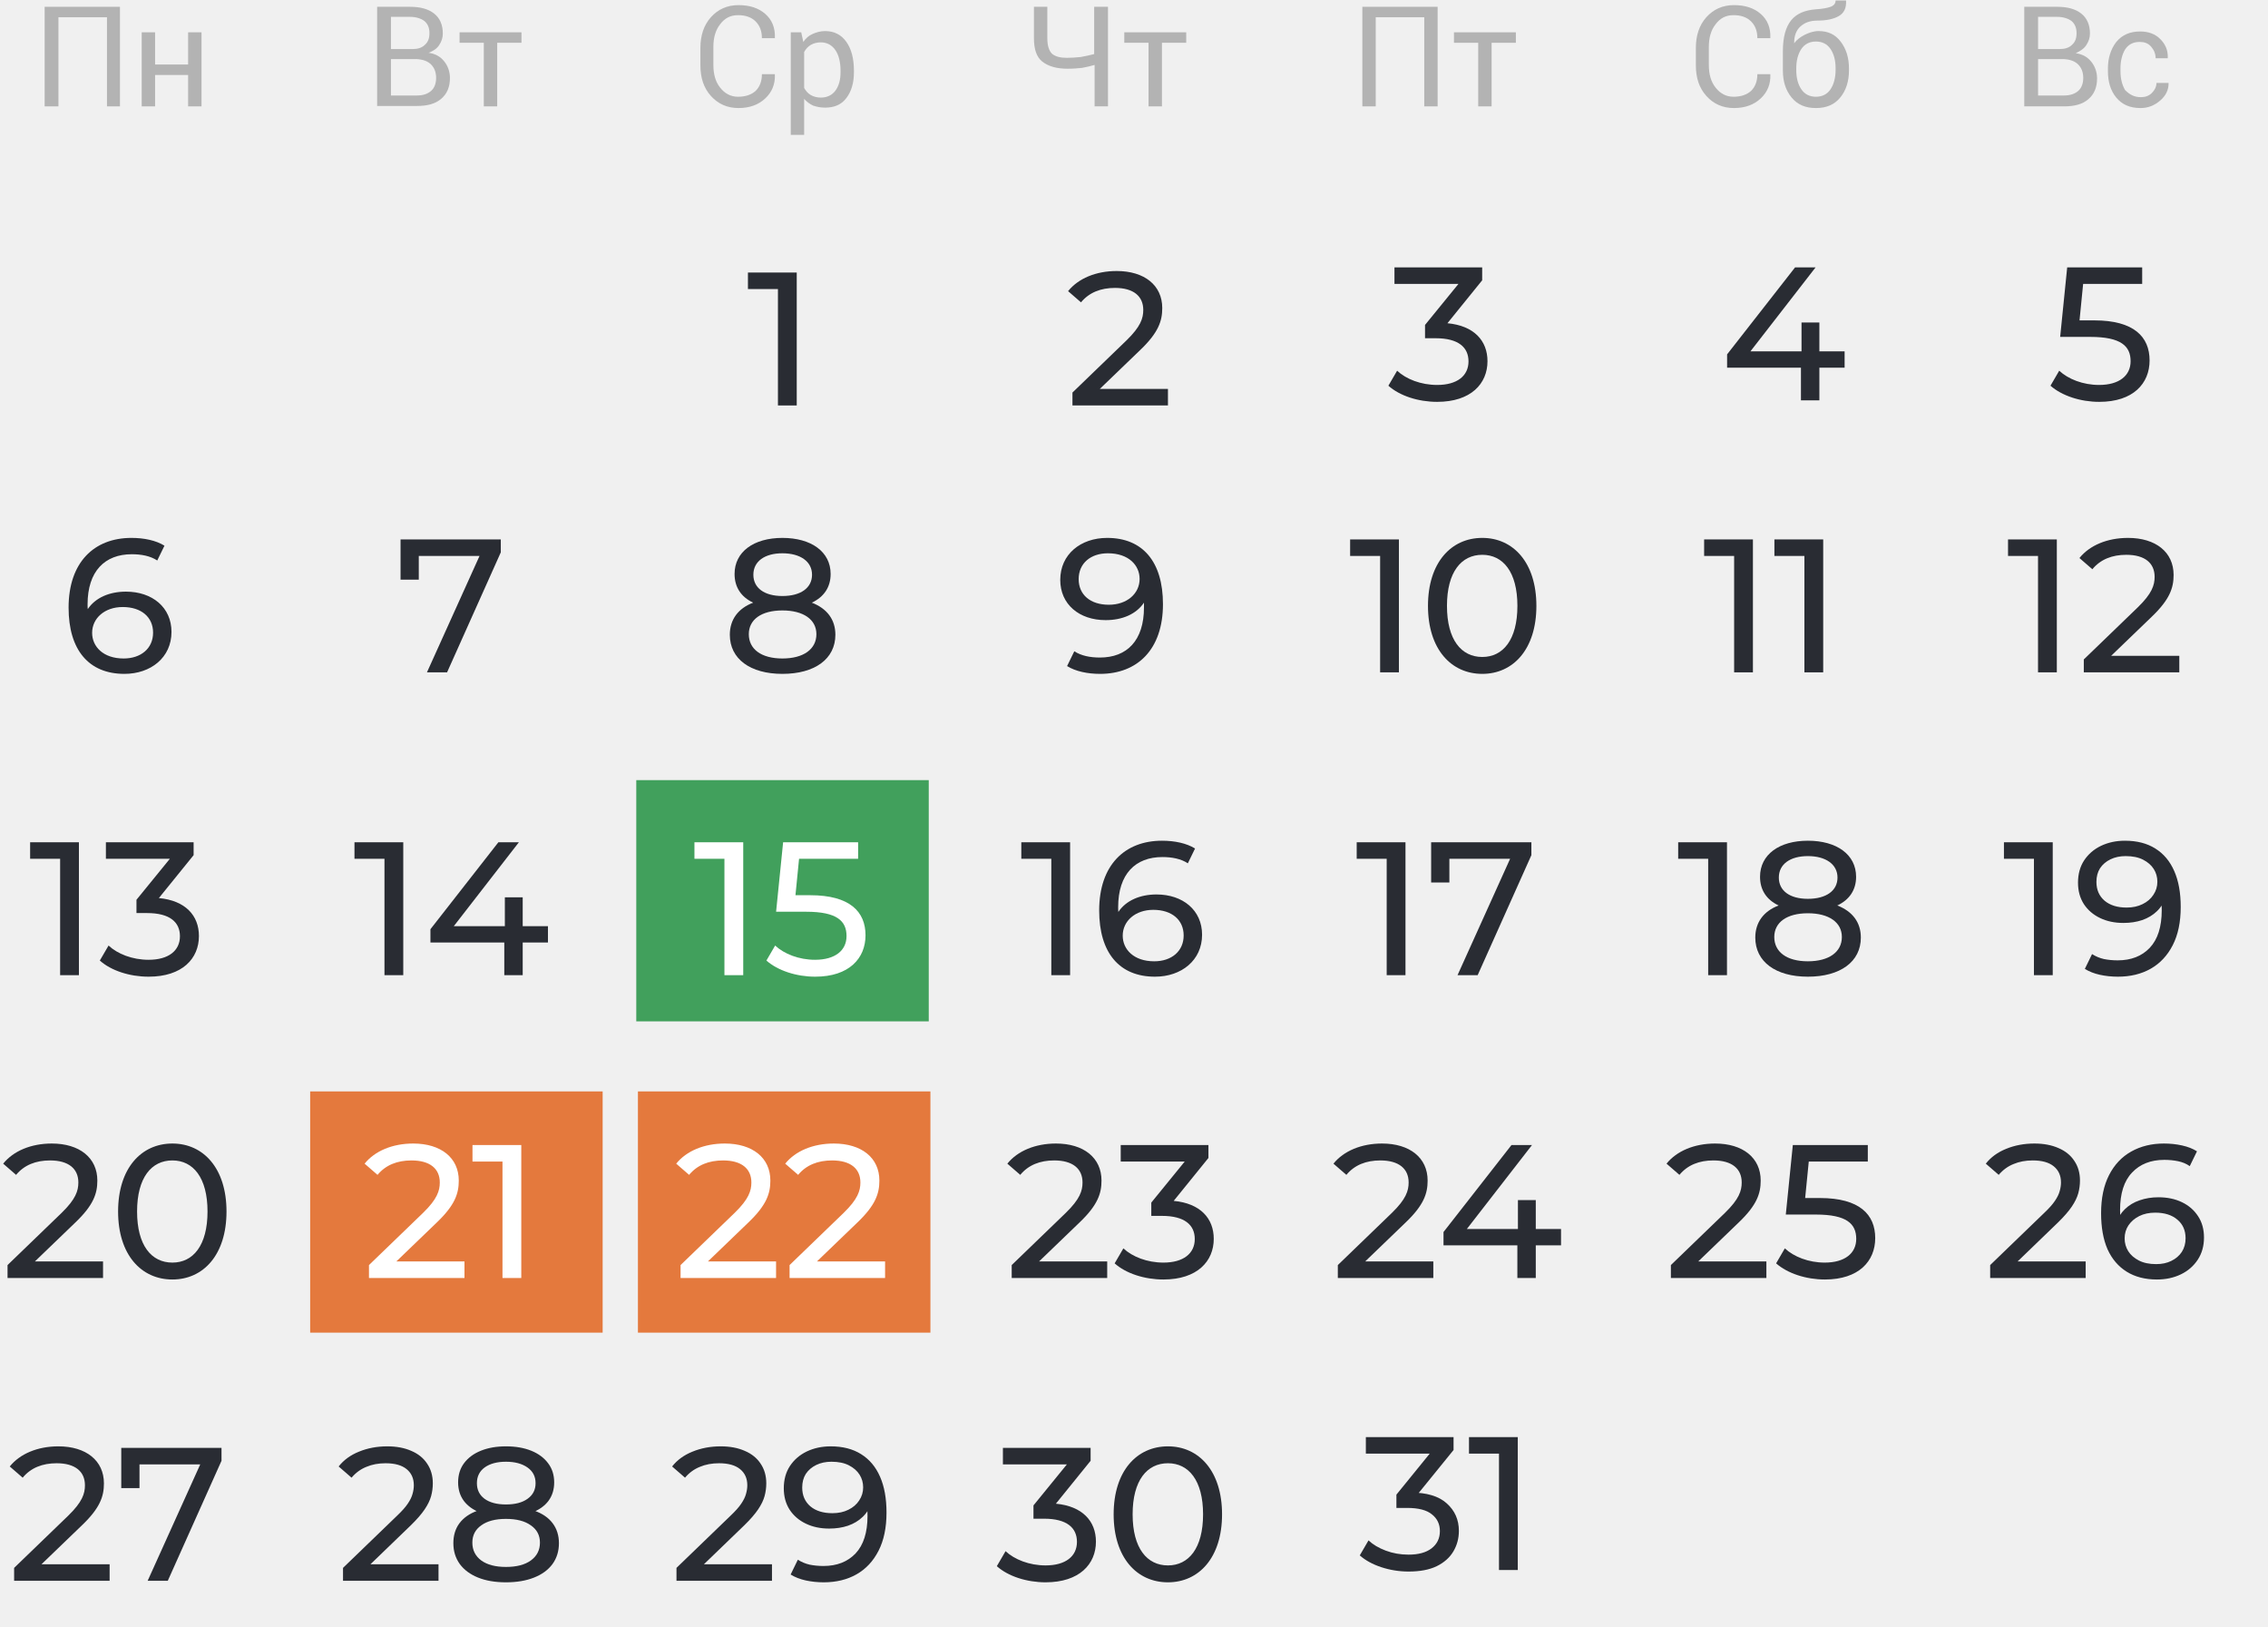
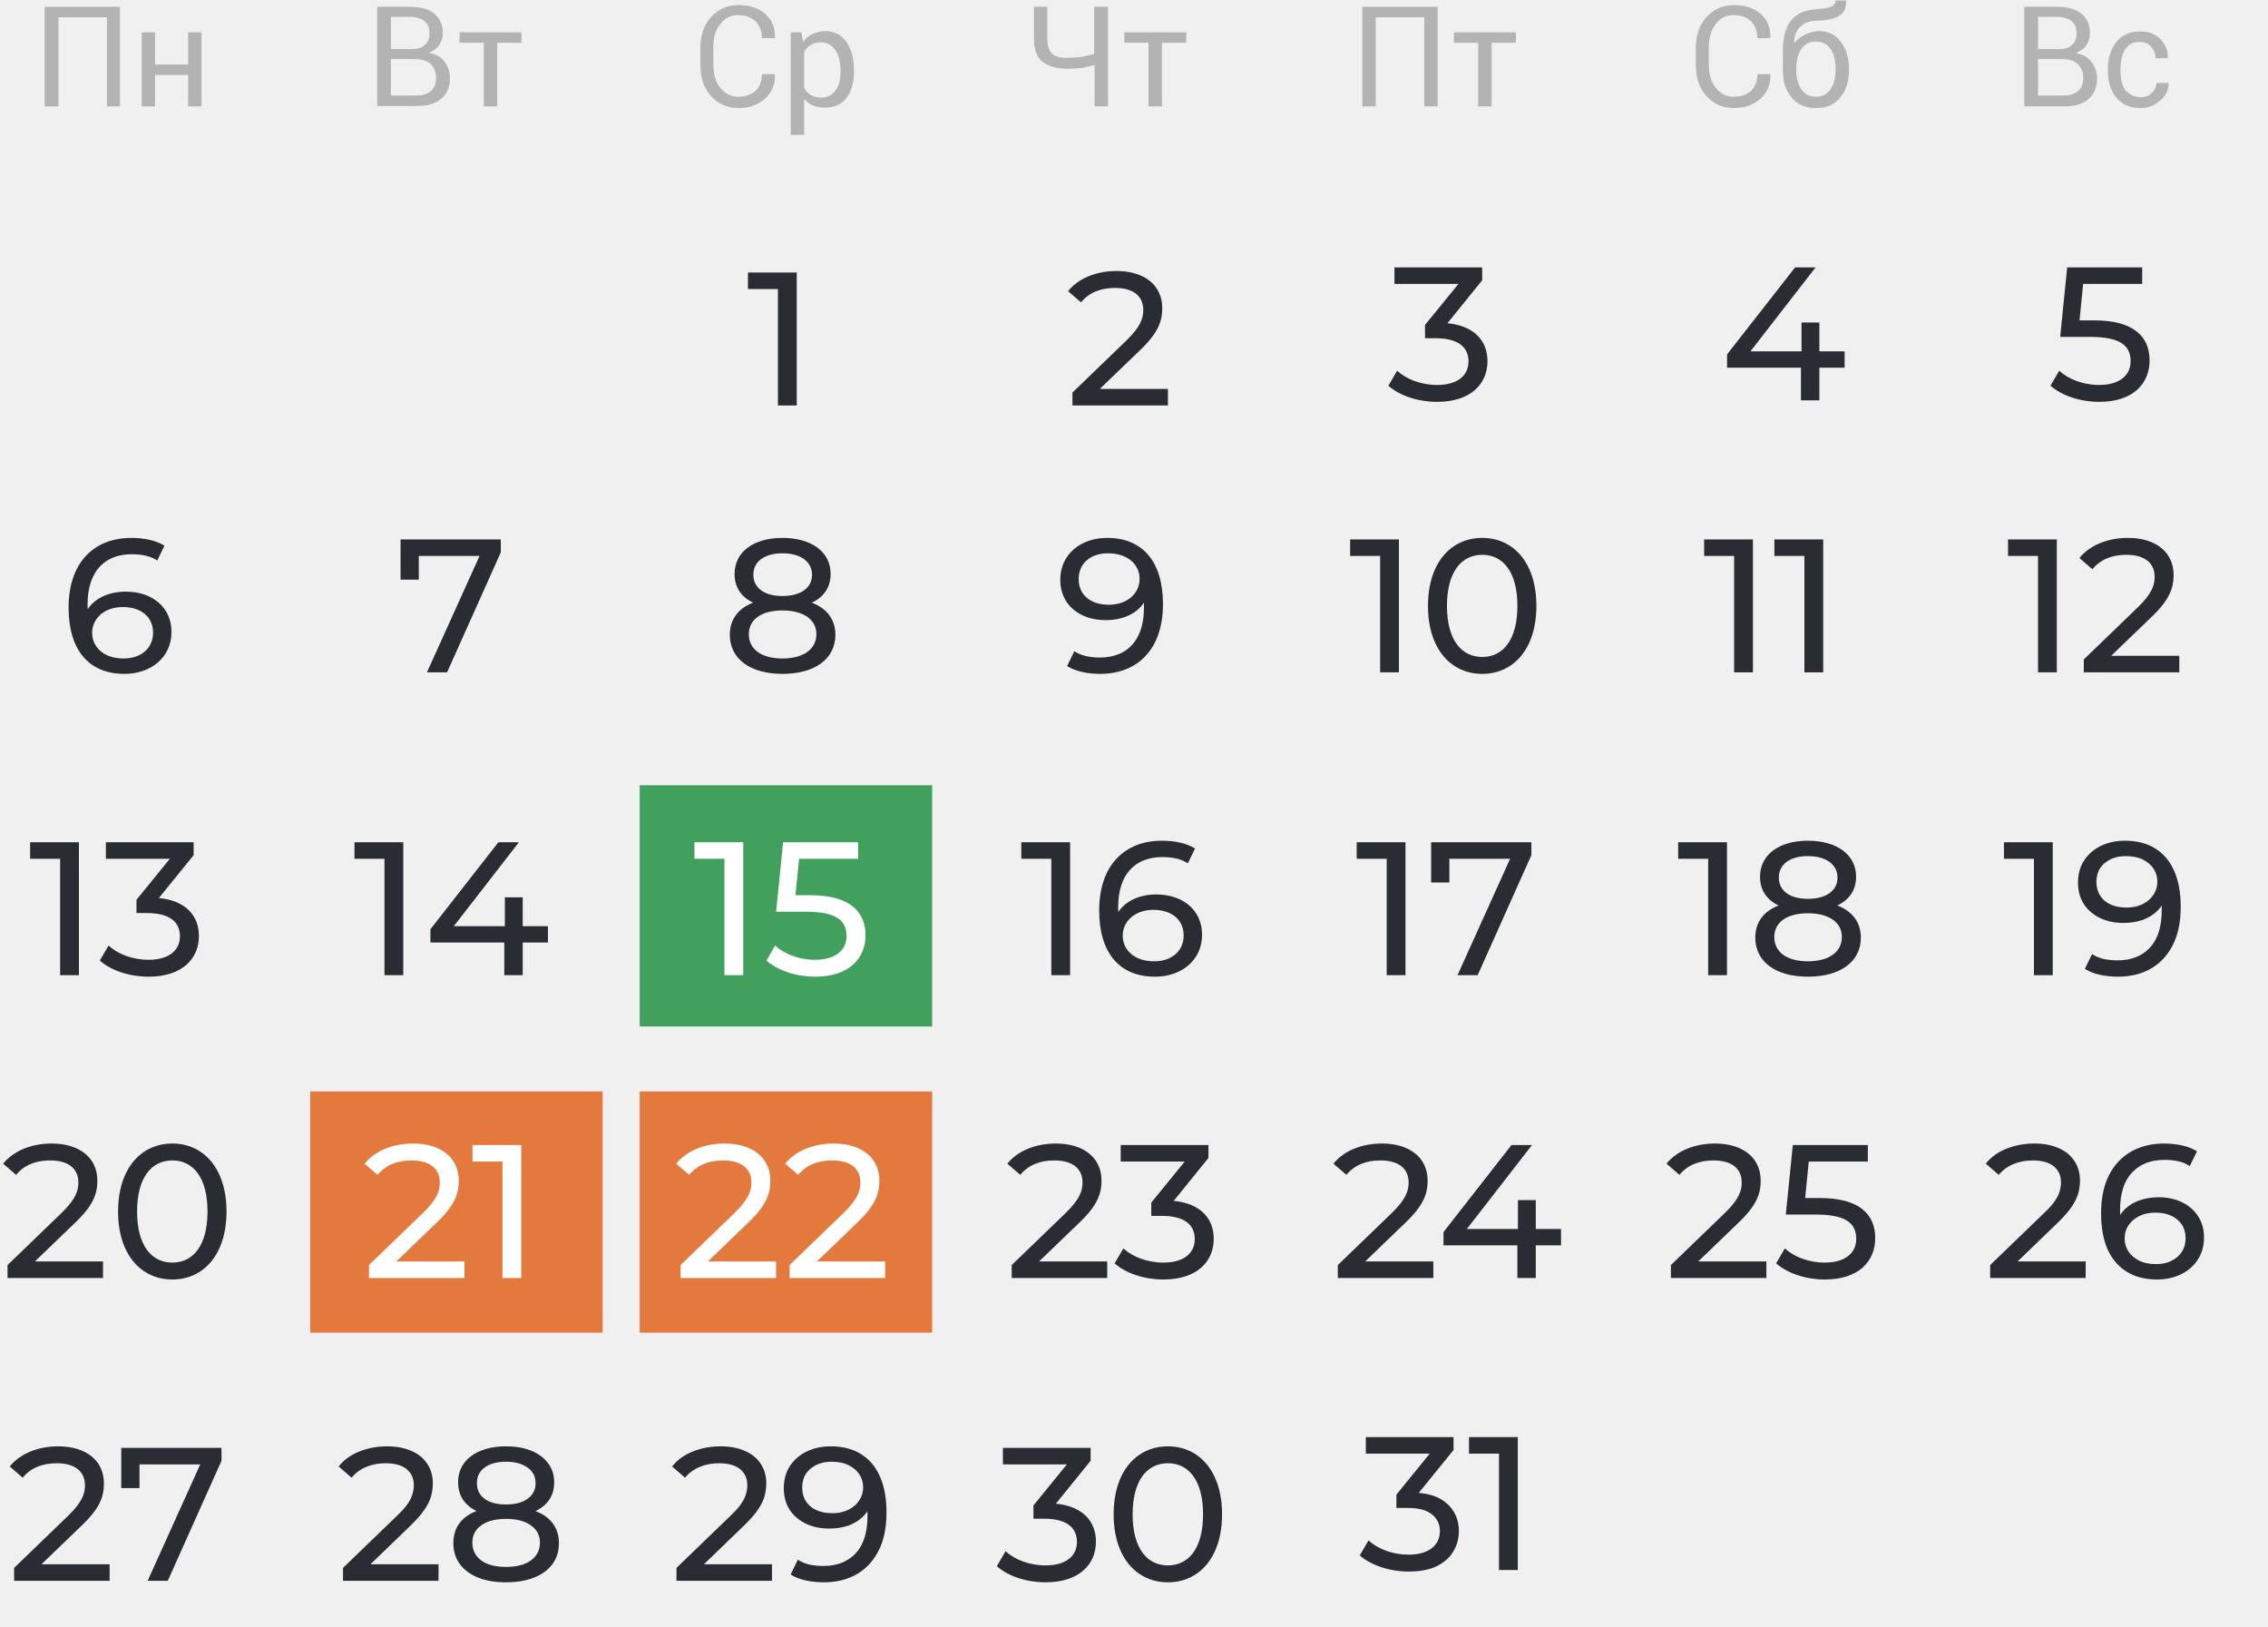
<svg xmlns="http://www.w3.org/2000/svg" width="442" height="317" viewBox="0 0 442 317" fill="none">
-   <path d="M181 152H124V199H181V152Z" fill="#41A05C" />
+   <path d="M181.662 153H124.662V200H181.662V153Z" fill="#41A05C" />
  <path d="M117.447 212.651H60.447V259.651H117.447V212.651Z" fill="#E4793D" />
-   <path d="M181.324 212.651H124.324V259.651H181.324V212.651Z" fill="#E4793D" />
+   <path d="M181.662 212.651H124.662V259.651H181.662V212.651Z" fill="#E4793D" />
  <mask id="mask0_3949_8071" style="mask-type:luminance" maskUnits="userSpaceOnUse" x="0" y="0" width="442" height="317">
    <path d="M441.5 0H0.5V317H441.5V0Z" fill="white" />
  </mask>
  <g mask="url(#mask0_3949_8071)">
    <mask id="mask1_3949_8071" style="mask-type:luminance" maskUnits="userSpaceOnUse" x="0" y="0" width="432" height="317">
      <path d="M431.5 0H0.5V317H431.5V0Z" fill="white" />
    </mask>
    <g mask="url(#mask1_3949_8071)">
      <path d="M23.457 20.726H20.849V3.361H11.392V20.726H8.701V1.323H23.376V20.726H23.457Z" fill="#B3B3B3" />
      <path d="M39.273 20.726H36.664V14.612H30.224V20.726H27.615V6.296H30.224V12.573H36.664V6.296H39.273V20.726Z" fill="#B3B3B3" />
      <path d="M73.5 20.726V1.323H79.859C81.897 1.323 83.446 1.731 84.588 2.628C85.729 3.524 86.3 4.829 86.3 6.541C86.3 7.356 86.055 8.09 85.566 8.824C85.077 9.557 84.343 9.965 83.528 10.291C84.832 10.454 85.81 11.025 86.544 11.922C87.278 12.818 87.686 13.96 87.686 15.183C87.686 16.976 87.115 18.281 85.974 19.259C84.832 20.237 83.283 20.645 81.245 20.645H73.5V20.726ZM76.19 9.557H80.43C81.408 9.557 82.223 9.313 82.794 8.742C83.446 8.171 83.691 7.438 83.691 6.459C83.691 5.4 83.365 4.666 82.712 4.095C82.06 3.606 81.082 3.28 79.859 3.28H76.19V9.557ZM76.19 11.595V18.607H81.245C82.468 18.607 83.365 18.281 84.017 17.71C84.669 17.139 84.995 16.242 84.995 15.183C84.995 14.123 84.669 13.226 84.017 12.574C83.365 11.922 82.468 11.595 81.245 11.514H81.082H76.19V11.595Z" fill="#B3B3B3" />
      <path d="M101.626 8.334H96.898V20.726H94.289V8.334H89.561V6.296H101.626V8.334Z" fill="#B3B3B3" />
      <path d="M151.012 14.53C151.093 16.405 150.441 17.954 149.137 19.177C147.832 20.4 146.12 21.052 143.919 21.052C141.718 21.052 139.924 20.237 138.538 18.688C137.152 17.139 136.5 15.183 136.5 12.737V9.313C136.5 6.948 137.152 4.91 138.538 3.361C139.924 1.812 141.718 0.997 143.919 0.997C146.12 0.997 147.832 1.568 149.137 2.709C150.441 3.85 151.093 5.399 151.012 7.356V7.438H148.484C148.484 6.052 148.077 4.992 147.261 4.177C146.446 3.361 145.305 2.954 143.837 2.954C142.37 2.954 141.229 3.524 140.332 4.747C139.435 5.889 139.027 7.356 139.027 9.15V12.655C139.027 14.449 139.435 15.916 140.332 17.058C141.229 18.199 142.37 18.851 143.837 18.851C145.305 18.851 146.446 18.444 147.261 17.71C148.077 16.895 148.484 15.835 148.484 14.449H151.012V14.53Z" fill="#B3B3B3" />
      <path d="M166.419 14.041C166.419 16.161 165.93 17.791 164.952 19.096C163.973 20.4 162.587 20.971 160.794 20.971C159.897 20.971 159.163 20.808 158.429 20.563C157.777 20.237 157.207 19.83 156.717 19.259V26.27H154.109V6.296H156.147L156.554 8.171C157.044 7.438 157.614 6.949 158.348 6.622C159.082 6.296 159.897 6.052 160.794 6.052C162.587 6.052 163.973 6.785 164.952 8.171C165.93 9.557 166.419 11.432 166.419 13.797V14.041ZM163.81 13.797C163.81 12.166 163.484 10.78 162.832 9.802C162.18 8.824 161.201 8.253 159.978 8.253C159.245 8.253 158.593 8.416 158.022 8.742C157.451 9.068 157.044 9.557 156.717 10.128V17.139C157.044 17.71 157.451 18.199 158.022 18.525C158.593 18.851 159.245 19.014 159.978 19.014C161.201 19.014 162.18 18.525 162.832 17.628C163.484 16.732 163.81 15.509 163.81 14.123V13.797Z" fill="#B3B3B3" />
      <path d="M215.93 1.323V20.726H213.321V12.655C212.506 12.9 211.691 13.063 210.875 13.226C210.06 13.308 209.163 13.389 208.022 13.389C205.902 13.389 204.272 12.9 203.131 12.003C201.989 11.106 201.5 9.557 201.5 7.438V1.323H204.109V7.438C204.109 8.905 204.435 9.883 205.006 10.454C205.658 11.025 206.636 11.269 207.941 11.269C208.837 11.269 209.734 11.188 210.631 11.106C211.446 10.943 212.343 10.78 213.24 10.536V1.323H215.93Z" fill="#B3B3B3" />
      <path d="M231.174 8.334H226.446V20.726H223.837V8.334H219.109V6.296H231.174V8.334Z" fill="#B3B3B3" />
      <path d="M280.175 20.726H277.566V3.361H268.109V20.726H265.5V1.323H280.175V20.726Z" fill="#B3B3B3" />
      <path d="M295.42 8.335H290.691V20.727H288.083V8.335H283.354V6.296H295.42V8.335Z" fill="#B3B3B3" />
      <path d="M345.012 14.53C345.093 16.405 344.441 17.954 343.137 19.177C341.832 20.4 340.12 21.052 337.919 21.052C335.718 21.052 333.924 20.237 332.538 18.688C331.152 17.139 330.5 15.182 330.5 12.736V9.312C330.5 6.948 331.152 4.91 332.538 3.361C333.924 1.812 335.718 0.997 337.919 0.997C340.12 0.997 341.832 1.567 343.137 2.709C344.441 3.85 345.093 5.399 345.012 7.356V7.437H342.484C342.484 6.051 342.077 4.991 341.261 4.176C340.446 3.361 339.305 2.953 337.837 2.953C336.37 2.953 335.229 3.524 334.332 4.747C333.435 5.888 333.027 7.356 333.027 9.149V12.655C333.027 14.448 333.435 15.916 334.332 17.057C335.229 18.199 336.37 18.851 337.837 18.851C339.305 18.851 340.446 18.443 341.261 17.709C342.077 16.894 342.484 15.834 342.484 14.448H345.012V14.53Z" fill="#B3B3B3" />
      <path d="M354.387 6.051C356.262 6.051 357.648 6.704 358.708 8.09C359.768 9.476 360.338 11.188 360.338 13.389V13.715C360.338 15.835 359.768 17.628 358.626 19.014C357.485 20.4 355.936 21.052 353.898 21.052C351.86 21.052 350.311 20.4 349.169 19.014C348.028 17.628 347.457 15.916 347.457 13.715V13.389C347.457 13.307 347.457 13.226 347.457 13.226C347.457 13.144 347.457 13.144 347.457 13.063V9.965C347.457 7.193 348.028 5.236 349.088 3.932C350.148 2.627 351.778 1.975 353.898 1.812C355.121 1.731 356.099 1.568 356.751 1.323C357.403 1.078 357.73 0.671 357.73 0.1H359.768V0.182C359.849 1.568 359.36 2.546 358.382 3.117C357.403 3.687 356.017 4.013 354.142 4.013C352.756 4.013 351.697 4.421 350.881 5.155C350.066 5.888 349.658 6.948 349.658 8.334V8.416C350.148 7.764 350.881 7.193 351.697 6.785C352.512 6.378 353.49 6.051 354.387 6.051ZM353.898 8.09C352.675 8.09 351.697 8.579 351.044 9.557C350.392 10.535 350.066 11.84 350.066 13.307V13.633C350.066 15.182 350.392 16.405 351.044 17.384C351.697 18.362 352.675 18.851 353.898 18.851C355.121 18.851 356.099 18.362 356.751 17.384C357.403 16.405 357.73 15.101 357.73 13.633V13.307C357.73 11.758 357.403 10.535 356.751 9.557C356.099 8.579 355.121 8.09 353.898 8.09Z" fill="#B3B3B3" />
      <path d="M394.5 20.726V1.323H400.859C402.897 1.323 404.446 1.731 405.588 2.628C406.729 3.524 407.3 4.829 407.3 6.541C407.3 7.356 407.055 8.09 406.566 8.824C406.077 9.557 405.343 9.965 404.528 10.373C405.832 10.536 406.81 11.106 407.544 12.003C408.278 12.9 408.686 14.041 408.686 15.264C408.686 17.058 408.115 18.362 406.973 19.34C405.832 20.319 404.283 20.726 402.245 20.726H394.5ZM397.19 9.557H401.43C402.408 9.557 403.223 9.313 403.794 8.742C404.446 8.171 404.691 7.438 404.691 6.459C404.691 5.4 404.365 4.666 403.712 4.095C403.06 3.606 402.082 3.28 400.859 3.28H397.19V9.557ZM397.19 11.595V18.607H402.245C403.468 18.607 404.365 18.281 405.017 17.71C405.669 17.139 405.995 16.242 405.995 15.183C405.995 14.123 405.669 13.226 405.017 12.574C404.365 11.922 403.468 11.595 402.245 11.514H402.082H397.19V11.595Z" fill="#B3B3B3" />
      <path d="M417.245 18.932C418.061 18.932 418.794 18.688 419.365 18.117C419.936 17.547 420.262 16.894 420.262 16.16H422.626V16.242C422.626 17.465 422.137 18.606 420.996 19.585C419.854 20.563 418.631 21.052 417.164 21.052C415.126 21.052 413.577 20.4 412.435 19.014C411.294 17.628 410.805 15.916 410.805 13.878V13.307C410.805 11.269 411.376 9.557 412.435 8.171C413.577 6.785 415.126 6.133 417.082 6.133C418.713 6.133 420.017 6.622 420.996 7.6C421.974 8.579 422.545 9.801 422.463 11.269V11.351H420.099C420.099 10.454 419.773 9.72 419.202 9.068C418.631 8.416 417.898 8.171 417.001 8.171C415.696 8.171 414.8 8.66 414.147 9.638C413.577 10.617 413.251 11.84 413.251 13.307V13.878C413.251 15.345 413.577 16.568 414.147 17.547C415.044 18.443 415.941 18.932 417.245 18.932Z" fill="#B3B3B3" />
      <path d="M282.083 62.978C287.263 63.459 289.89 66.382 289.89 70.378C289.89 74.744 286.671 78.296 280.085 78.296C276.385 78.296 272.759 77.112 270.576 75.151L272.278 72.228C274.017 73.856 276.903 75.003 280.085 75.003C283.97 75.003 286.19 73.227 286.19 70.415C286.19 67.677 284.229 65.901 279.789 65.901H277.717V63.311L284.229 55.319H271.76V52.1H288.854V54.616L282.083 62.978Z" fill="#292C33" />
      <path d="M263.119 105.1H272.628V131H268.965V108.319H263.119V105.1ZM288.875 131.296C282.807 131.296 278.293 126.486 278.293 118.05C278.293 109.614 282.807 104.804 288.875 104.804C294.906 104.804 299.42 109.614 299.42 118.05C299.42 126.486 294.906 131.296 288.875 131.296ZM288.875 128.003C292.908 128.003 295.72 124.673 295.72 118.05C295.72 111.427 292.908 108.097 288.875 108.097C284.805 108.097 281.993 111.427 281.993 118.05C281.993 124.673 284.805 128.003 288.875 128.003Z" fill="#292C33" />
      <path d="M264.4 164.1H273.909V190H270.246V167.319H264.4V164.1ZM278.909 164.1H298.445V166.616L287.974 190H284.052L294.301 167.319H282.461V171.944H278.909V164.1Z" fill="#292C33" />
      <path d="M266.05 245.781H279.333V249H260.722V246.484L271.267 236.309C274.005 233.645 274.523 232.017 274.523 230.389C274.523 227.725 272.636 226.097 269.01 226.097C266.235 226.097 263.978 226.985 262.387 228.909L259.871 226.726C261.869 224.247 265.31 222.804 269.343 222.804C274.745 222.804 278.223 225.579 278.223 230.019C278.223 232.535 277.483 234.792 273.968 238.159L266.05 245.781ZM304.222 239.454V242.636H299.301V249H295.712V242.636H281.319V240.046L294.565 223.1H298.561L285.87 239.454H295.823V233.83H299.301V239.454H304.222Z" fill="#292C33" />
      <path d="M359.489 68.454V71.636H354.568V78H350.979V71.636H336.586V69.046L349.832 52.1H353.828L341.137 68.454H351.09V62.83H354.568V68.454H359.489Z" fill="#292C33" />
      <path d="M332.111 105.1H341.62V131H337.957V108.319H332.111V105.1ZM345.805 105.1H355.314V131H351.651V108.319H345.805V105.1Z" fill="#292C33" />
      <path d="M327.053 164.1H336.562V190H332.899V167.319H327.053V164.1ZM358.064 176.421C361.024 177.568 362.652 179.714 362.652 182.674C362.652 187.373 358.656 190.296 352.329 190.296C346.039 190.296 342.08 187.373 342.08 182.674C342.08 179.714 343.708 177.531 346.631 176.421C344.263 175.311 343.005 173.387 343.005 170.834C343.005 166.505 346.742 163.804 352.329 163.804C357.953 163.804 361.727 166.505 361.727 170.834C361.727 173.387 360.432 175.311 358.064 176.421ZM352.329 166.801C348.851 166.801 346.668 168.392 346.668 170.982C346.668 173.535 348.777 175.126 352.329 175.126C355.918 175.126 358.101 173.535 358.101 170.982C358.101 168.392 355.807 166.801 352.329 166.801ZM352.329 187.299C356.436 187.299 358.952 185.486 358.952 182.563C358.952 179.714 356.436 177.938 352.329 177.938C348.222 177.938 345.78 179.714 345.78 182.563C345.78 185.486 348.222 187.299 352.329 187.299Z" fill="#292C33" />
      <path d="M330.96 245.781H344.243V249H325.632V246.484L336.177 236.309C338.915 233.645 339.433 232.017 339.433 230.389C339.433 227.725 337.546 226.097 333.92 226.097C331.145 226.097 328.888 226.985 327.297 228.909L324.781 226.726C326.779 224.247 330.22 222.804 334.253 222.804C339.655 222.804 343.133 225.579 343.133 230.019C343.133 232.535 342.393 234.792 338.878 238.159L330.96 245.781ZM354.685 233.423C362.418 233.423 365.452 236.642 365.452 241.23C365.452 245.707 362.27 249.296 355.647 249.296C351.984 249.296 348.358 248.112 346.138 246.151L347.84 243.228C349.579 244.856 352.465 246.003 355.61 246.003C359.532 246.003 361.752 244.19 361.752 241.378C361.752 238.455 359.902 236.642 353.908 236.642H348.025L349.394 223.1H364.009V226.319H352.502L351.799 233.423H354.685Z" fill="#292C33" />
      <path d="M8.081 304.781H21.364V308H2.753V305.484L13.298 295.309C16.036 292.645 16.554 291.017 16.554 289.389C16.554 286.725 14.667 285.097 11.041 285.097C8.266 285.097 6.009 285.985 4.418 287.909L1.902 285.726C3.9 283.247 7.341 281.804 11.374 281.804C16.776 281.804 20.254 284.579 20.254 289.019C20.254 291.535 19.514 293.792 15.999 297.159L8.081 304.781ZM23.632 282.1H43.168V284.616L32.697 308H28.775L39.024 285.319H27.184V289.944H23.632V282.1Z" fill="#292C33" />
      <path d="M66.849 308V305.484L77.394 295.309C78.331 294.421 79.022 293.644 79.466 292.978C79.935 292.287 80.243 291.658 80.391 291.091C80.564 290.499 80.65 289.932 80.65 289.389C80.65 288.057 80.181 287.009 79.244 286.244C78.307 285.479 76.938 285.097 75.137 285.097C73.756 285.097 72.51 285.331 71.4 285.8C70.29 286.244 69.328 286.947 68.514 287.909L65.998 285.726C66.985 284.468 68.304 283.506 69.957 282.84C71.634 282.149 73.472 281.804 75.47 281.804C77.271 281.804 78.837 282.1 80.169 282.692C81.501 283.259 82.525 284.086 83.24 285.171C83.98 286.256 84.35 287.539 84.35 289.019C84.35 289.858 84.239 290.684 84.017 291.498C83.795 292.312 83.376 293.175 82.759 294.088C82.142 295.001 81.254 296.024 80.095 297.159L70.697 306.224L69.809 304.781H85.46V308H66.849ZM98.603 308.296C96.506 308.296 94.693 307.988 93.164 307.371C91.635 306.754 90.451 305.879 89.612 304.744C88.773 303.585 88.354 302.228 88.354 300.674C88.354 299.145 88.749 297.85 89.538 296.789C90.352 295.704 91.524 294.89 93.053 294.347C94.582 293.78 96.432 293.496 98.603 293.496C100.774 293.496 102.624 293.78 104.154 294.347C105.708 294.89 106.892 295.704 107.706 296.789C108.52 297.874 108.927 299.169 108.927 300.674C108.927 302.228 108.507 303.585 107.669 304.744C106.83 305.879 105.634 306.754 104.08 307.371C102.526 307.988 100.7 308.296 98.603 308.296ZM98.603 305.299C100.676 305.299 102.291 304.88 103.451 304.041C104.635 303.178 105.227 302.018 105.227 300.563C105.227 299.132 104.635 298.01 103.451 297.196C102.291 296.357 100.676 295.938 98.603 295.938C96.556 295.938 94.953 296.357 93.793 297.196C92.634 298.01 92.054 299.132 92.054 300.563C92.054 302.018 92.634 303.178 93.793 304.041C94.953 304.88 96.556 305.299 98.603 305.299ZM98.603 295.494C96.63 295.494 94.953 295.235 93.571 294.717C92.19 294.174 91.129 293.41 90.389 292.423C89.649 291.412 89.279 290.215 89.279 288.834C89.279 287.379 89.661 286.133 90.426 285.097C91.215 284.036 92.313 283.222 93.719 282.655C95.125 282.088 96.753 281.804 98.603 281.804C100.478 281.804 102.119 282.088 103.525 282.655C104.931 283.222 106.028 284.036 106.818 285.097C107.607 286.133 108.002 287.379 108.002 288.834C108.002 290.215 107.632 291.412 106.892 292.423C106.152 293.41 105.079 294.174 103.673 294.717C102.267 295.235 100.577 295.494 98.603 295.494ZM98.603 293.126C100.404 293.126 101.81 292.756 102.822 292.016C103.858 291.276 104.376 290.265 104.376 288.982C104.376 287.675 103.845 286.651 102.785 285.911C101.724 285.171 100.33 284.801 98.603 284.801C96.876 284.801 95.495 285.171 94.459 285.911C93.448 286.651 92.942 287.675 92.942 288.982C92.942 290.265 93.435 291.276 94.422 292.016C95.433 292.756 96.827 293.126 98.603 293.126Z" fill="#292C33" />
      <path d="M131.837 308V305.484L142.382 295.309C143.32 294.421 144.01 293.644 144.454 292.978C144.923 292.287 145.231 291.658 145.379 291.091C145.552 290.499 145.638 289.932 145.638 289.389C145.638 288.057 145.17 287.009 144.232 286.244C143.295 285.479 141.926 285.097 140.125 285.097C138.744 285.097 137.498 285.331 136.388 285.8C135.278 286.244 134.316 286.947 133.502 287.909L130.986 285.726C131.973 284.468 133.293 283.506 134.945 282.84C136.623 282.149 138.46 281.804 140.458 281.804C142.259 281.804 143.825 282.1 145.157 282.692C146.489 283.259 147.513 284.086 148.228 285.171C148.968 286.256 149.338 287.539 149.338 289.019C149.338 289.858 149.227 290.684 149.005 291.498C148.783 292.312 148.364 293.175 147.747 294.088C147.131 295.001 146.243 296.024 145.083 297.159L135.685 306.224L134.797 304.781H150.448V308H131.837ZM161.889 281.804C164.233 281.804 166.206 282.31 167.809 283.321C169.437 284.332 170.671 285.8 171.509 287.724C172.348 289.623 172.767 291.954 172.767 294.717C172.767 297.652 172.249 300.131 171.213 302.154C170.177 304.177 168.747 305.706 166.921 306.742C165.096 307.778 162.962 308.296 160.52 308.296C159.312 308.296 158.14 308.173 157.005 307.926C155.895 307.679 154.921 307.297 154.082 306.779L155.488 303.893C156.179 304.337 156.944 304.658 157.782 304.855C158.646 305.028 159.546 305.114 160.483 305.114C163.098 305.114 165.182 304.3 166.736 302.672C168.29 301.019 169.067 298.577 169.067 295.346C169.067 294.828 169.043 294.211 168.993 293.496C168.944 292.781 168.833 292.078 168.66 291.387L169.881 292.645C169.536 293.78 168.956 294.742 168.142 295.531C167.353 296.296 166.391 296.875 165.256 297.27C164.146 297.64 162.925 297.825 161.593 297.825C159.891 297.825 158.374 297.504 157.042 296.863C155.71 296.222 154.662 295.321 153.897 294.162C153.133 292.978 152.75 291.584 152.75 289.981C152.75 288.304 153.145 286.861 153.934 285.652C154.748 284.419 155.846 283.469 157.227 282.803C158.633 282.137 160.187 281.804 161.889 281.804ZM162.037 284.801C160.927 284.801 159.941 285.011 159.077 285.43C158.214 285.849 157.536 286.429 157.042 287.169C156.574 287.909 156.339 288.797 156.339 289.833C156.339 291.362 156.87 292.583 157.93 293.496C158.991 294.384 160.422 294.828 162.222 294.828C163.406 294.828 164.442 294.606 165.33 294.162C166.243 293.718 166.946 293.114 167.439 292.349C167.957 291.584 168.216 290.733 168.216 289.796C168.216 288.883 167.982 288.057 167.513 287.317C167.045 286.577 166.354 285.973 165.441 285.504C164.529 285.035 163.394 284.801 162.037 284.801Z" fill="#292C33" />
      <path d="M205.775 292.978C210.955 293.459 213.582 296.382 213.582 300.378C213.582 304.744 210.363 308.296 203.777 308.296C200.077 308.296 196.451 307.112 194.268 305.151L195.97 302.228C197.709 303.856 200.595 305.003 203.777 305.003C207.662 305.003 209.882 303.227 209.882 300.415C209.882 297.677 207.921 295.901 203.481 295.901H201.409V293.311L207.921 285.319H195.452V282.1H212.546V284.616L205.775 292.978ZM227.615 308.296C221.547 308.296 217.033 303.486 217.033 295.05C217.033 286.614 221.547 281.804 227.615 281.804C233.646 281.804 238.16 286.614 238.16 295.05C238.16 303.486 233.646 308.296 227.615 308.296ZM227.615 305.003C231.648 305.003 234.46 301.673 234.46 295.05C234.46 288.427 231.648 285.097 227.615 285.097C223.545 285.097 220.733 288.427 220.733 295.05C220.733 301.673 223.545 305.003 227.615 305.003Z" fill="#292C33" />
      <path d="M408.156 62.423C415.889 62.423 418.923 65.642 418.923 70.23C418.923 74.707 415.741 78.296 409.118 78.296C405.455 78.296 401.829 77.112 399.609 75.151L401.311 72.228C403.05 73.856 405.936 75.003 409.081 75.003C413.003 75.003 415.223 73.19 415.223 70.378C415.223 67.455 413.373 65.642 407.379 65.642H401.496L402.865 52.1H417.48V55.319H405.973L405.27 62.423H408.156Z" fill="#292C33" />
      <path d="M391.336 105.1H400.845V131H397.182V108.319H391.336V105.1ZM411.431 127.781H424.714V131H406.103V128.484L416.648 118.309C419.386 115.645 419.904 114.017 419.904 112.389C419.904 109.725 418.017 108.097 414.391 108.097C411.616 108.097 409.359 108.985 407.768 110.909L405.252 108.726C407.25 106.247 410.691 104.804 414.724 104.804C420.126 104.804 423.604 107.579 423.604 112.019C423.604 114.535 422.864 116.792 419.349 120.159L411.431 127.781Z" fill="#292C33" />
      <path d="M396.385 190V165.58L397.976 167.319H390.539V164.1H400.048V190H396.385ZM414.112 163.804C416.456 163.804 418.429 164.31 420.032 165.321C421.66 166.332 422.894 167.8 423.732 169.724C424.571 171.623 424.99 173.954 424.99 176.717C424.99 179.652 424.472 182.131 423.436 184.154C422.4 186.177 420.97 187.706 419.144 188.742C417.319 189.778 415.185 190.296 412.743 190.296C411.535 190.296 410.363 190.173 409.228 189.926C408.118 189.679 407.144 189.297 406.305 188.779L407.711 185.893C408.402 186.337 409.167 186.658 410.005 186.855C410.869 187.028 411.769 187.114 412.706 187.114C415.321 187.114 417.405 186.3 418.959 184.672C420.513 183.019 421.29 180.577 421.29 177.346C421.29 176.828 421.266 176.211 421.216 175.496C421.167 174.781 421.056 174.078 420.883 173.387L422.104 174.645C421.759 175.78 421.179 176.742 420.365 177.531C419.576 178.296 418.614 178.875 417.479 179.27C416.369 179.64 415.148 179.825 413.816 179.825C412.114 179.825 410.597 179.504 409.265 178.863C407.933 178.222 406.885 177.321 406.12 176.162C405.356 174.978 404.973 173.584 404.973 171.981C404.973 170.304 405.368 168.861 406.157 167.652C406.971 166.419 408.069 165.469 409.45 164.803C410.856 164.137 412.41 163.804 414.112 163.804ZM414.26 166.801C413.15 166.801 412.164 167.011 411.3 167.43C410.437 167.849 409.759 168.429 409.265 169.169C408.797 169.909 408.562 170.797 408.562 171.833C408.562 173.362 409.093 174.583 410.153 175.496C411.214 176.384 412.645 176.828 414.445 176.828C415.629 176.828 416.665 176.606 417.553 176.162C418.466 175.718 419.169 175.114 419.662 174.349C420.18 173.584 420.439 172.733 420.439 171.796C420.439 170.883 420.205 170.057 419.736 169.317C419.268 168.577 418.577 167.973 417.664 167.504C416.752 167.035 415.617 166.801 414.26 166.801Z" fill="#292C33" />
      <path d="M387.855 249V246.484L398.4 236.309C399.338 235.421 400.028 234.644 400.472 233.978C400.941 233.287 401.249 232.658 401.397 232.091C401.57 231.499 401.656 230.932 401.656 230.389C401.656 229.057 401.188 228.009 400.25 227.244C399.313 226.479 397.944 226.097 396.143 226.097C394.762 226.097 393.516 226.331 392.406 226.8C391.296 227.244 390.334 227.947 389.52 228.909L387.004 226.726C387.991 225.468 389.311 224.506 390.963 223.84C392.641 223.149 394.478 222.804 396.476 222.804C398.277 222.804 399.843 223.1 401.175 223.692C402.507 224.259 403.531 225.086 404.246 226.171C404.986 227.256 405.356 228.539 405.356 230.019C405.356 230.858 405.245 231.684 405.023 232.498C404.801 233.312 404.382 234.175 403.765 235.088C403.149 236.001 402.261 237.024 401.101 238.159L391.703 247.224L390.815 245.781H406.466V249H387.855ZM420.35 249.296C418.056 249.296 416.095 248.79 414.467 247.779C412.839 246.768 411.594 245.312 410.73 243.413C409.892 241.489 409.472 239.146 409.472 236.383C409.472 233.448 409.99 230.969 411.026 228.946C412.062 226.923 413.505 225.394 415.355 224.358C417.205 223.322 419.327 222.804 421.719 222.804C422.953 222.804 424.124 222.927 425.234 223.174C426.369 223.421 427.343 223.803 428.157 224.321L426.751 227.207C426.085 226.738 425.321 226.418 424.457 226.245C423.619 226.072 422.731 225.986 421.793 225.986C419.154 225.986 417.057 226.812 415.503 228.465C413.949 230.093 413.172 232.523 413.172 235.754C413.172 236.272 413.197 236.889 413.246 237.604C413.296 238.319 413.419 239.022 413.616 239.713L412.358 238.455C412.728 237.32 413.308 236.371 414.097 235.606C414.911 234.817 415.873 234.237 416.983 233.867C418.118 233.472 419.339 233.275 420.646 233.275C422.373 233.275 423.902 233.596 425.234 234.237C426.566 234.878 427.615 235.791 428.379 236.975C429.144 238.134 429.526 239.516 429.526 241.119C429.526 242.772 429.119 244.215 428.305 245.448C427.491 246.681 426.394 247.631 425.012 248.297C423.631 248.963 422.077 249.296 420.35 249.296ZM420.202 246.299C421.337 246.299 422.324 246.089 423.162 245.67C424.026 245.251 424.704 244.671 425.197 243.931C425.691 243.166 425.937 242.278 425.937 241.267C425.937 239.738 425.407 238.529 424.346 237.641C423.286 236.728 421.843 236.272 420.017 236.272C418.833 236.272 417.797 236.494 416.909 236.938C416.021 237.382 415.318 237.986 414.8 238.751C414.307 239.491 414.06 240.342 414.06 241.304C414.06 242.192 414.295 243.018 414.763 243.783C415.232 244.523 415.923 245.127 416.835 245.596C417.748 246.065 418.87 246.299 420.202 246.299Z" fill="#292C33" />
      <path d="M24.541 115.275C29.684 115.275 33.421 118.346 33.421 123.119C33.421 128.114 29.388 131.296 24.245 131.296C17.289 131.296 13.367 126.634 13.367 118.383C13.367 109.54 18.362 104.804 25.614 104.804C28.056 104.804 30.387 105.285 32.052 106.321L30.646 109.207C29.314 108.319 27.538 107.986 25.688 107.986C20.434 107.986 17.067 111.279 17.067 117.754C17.067 118.05 17.067 118.346 17.104 118.679C18.584 116.459 21.322 115.275 24.541 115.275ZM24.097 128.299C27.464 128.299 29.832 126.338 29.832 123.267C29.832 120.233 27.538 118.272 23.912 118.272C20.397 118.272 17.955 120.455 17.955 123.304C17.955 125.968 20.101 128.299 24.097 128.299Z" fill="#292C33" />
      <path d="M5.871 164.1H15.38V190H11.717V167.319H5.871V164.1ZM30.961 174.978C36.141 175.459 38.768 178.382 38.768 182.378C38.768 186.744 35.549 190.296 28.963 190.296C25.263 190.296 21.637 189.112 19.454 187.151L21.156 184.228C22.895 185.856 25.781 187.003 28.963 187.003C32.848 187.003 35.068 185.227 35.068 182.415C35.068 179.677 33.107 177.901 28.667 177.901H26.595V175.311L33.107 167.319H20.638V164.1H37.732V166.616L30.961 174.978Z" fill="#292C33" />
      <path d="M6.798 245.781H20.081V249H1.47V246.484L12.015 236.309C14.753 233.645 15.271 232.017 15.271 230.389C15.271 227.725 13.384 226.097 9.758 226.097C6.983 226.097 4.726 226.985 3.135 228.909L0.619 226.726C2.617 224.247 6.058 222.804 10.091 222.804C15.493 222.804 18.971 225.579 18.971 230.019C18.971 232.535 18.231 234.792 14.716 238.159L6.798 245.781ZM33.597 249.296C27.529 249.296 23.015 244.486 23.015 236.05C23.015 227.614 27.529 222.804 33.597 222.804C39.628 222.804 44.142 227.614 44.142 236.05C44.142 244.486 39.628 249.296 33.597 249.296ZM33.597 246.003C37.63 246.003 40.442 242.673 40.442 236.05C40.442 229.427 37.63 226.097 33.597 226.097C29.527 226.097 26.715 229.427 26.715 236.05C26.715 242.673 29.527 246.003 33.597 246.003Z" fill="#292C33" />
      <path d="M78.062 105.1H97.599V107.616L87.127 131H83.206L93.454 108.319H81.615V112.944H78.062V105.1Z" fill="#292C33" />
      <path d="M69.082 164.1H78.591V190H74.928V167.319H69.082V164.1ZM106.789 180.454V183.636H101.868V190H98.279V183.636H83.886V181.046L97.132 164.1H101.128L88.437 180.454H98.39V174.83H101.868V180.454H106.789Z" fill="#292C33" />
      <path d="M77.236 245.781H90.519V249H71.908V246.484L82.453 236.309C85.191 233.645 85.709 232.017 85.709 230.389C85.709 227.725 83.822 226.097 80.196 226.097C77.421 226.097 75.164 226.985 73.573 228.909L71.057 226.726C73.055 224.247 76.496 222.804 80.529 222.804C85.931 222.804 89.409 225.579 89.409 230.019C89.409 232.535 88.669 234.792 85.154 238.159L77.236 245.781ZM92.081 223.1H101.59V249H97.927V226.319H92.081V223.1Z" fill="white" />
      <path d="M145.764 53.1H155.273V79H151.61V56.319H145.764V53.1Z" fill="#292C33" />
      <path d="M158.216 117.421C161.176 118.568 162.804 120.714 162.804 123.674C162.804 128.373 158.808 131.296 152.481 131.296C146.191 131.296 142.232 128.373 142.232 123.674C142.232 120.714 143.86 118.531 146.783 117.421C144.415 116.311 143.157 114.387 143.157 111.834C143.157 107.505 146.894 104.804 152.481 104.804C158.105 104.804 161.879 107.505 161.879 111.834C161.879 114.387 160.584 116.311 158.216 117.421ZM152.481 107.801C149.003 107.801 146.82 109.392 146.82 111.982C146.82 114.535 148.929 116.126 152.481 116.126C156.07 116.126 158.253 114.535 158.253 111.982C158.253 109.392 155.959 107.801 152.481 107.801ZM152.481 128.299C156.588 128.299 159.104 126.486 159.104 123.563C159.104 120.714 156.588 118.938 152.481 118.938C148.374 118.938 145.932 120.714 145.932 123.563C145.932 126.486 148.374 128.299 152.481 128.299Z" fill="#292C33" />
      <path d="M135.336 164.1H144.845V190H141.182V167.319H135.336V164.1ZM157.91 174.423C165.643 174.423 168.677 177.642 168.677 182.23C168.677 186.707 165.495 190.296 158.872 190.296C155.209 190.296 151.583 189.112 149.363 187.151L151.065 184.228C152.804 185.856 155.69 187.003 158.835 187.003C162.757 187.003 164.977 185.19 164.977 182.378C164.977 179.455 163.127 177.642 157.133 177.642H151.25L152.619 164.1H167.234V167.319H155.727L155.024 174.423H157.91Z" fill="white" />
      <path d="M137.96 245.781H151.243V249H132.632V246.484L143.177 236.309C145.915 233.645 146.433 232.017 146.433 230.389C146.433 227.725 144.546 226.097 140.92 226.097C138.145 226.097 135.888 226.985 134.297 228.909L131.781 226.726C133.779 224.247 137.22 222.804 141.253 222.804C146.655 222.804 150.133 225.579 150.133 230.019C150.133 232.535 149.393 234.792 145.878 238.159L137.96 245.781ZM159.206 245.781H172.489V249H153.878V246.484L164.423 236.309C167.161 233.645 167.679 232.017 167.679 230.389C167.679 227.725 165.792 226.097 162.166 226.097C159.391 226.097 157.134 226.985 155.543 228.909L153.027 226.726C155.025 224.247 158.466 222.804 162.499 222.804C167.901 222.804 171.379 225.579 171.379 230.019C171.379 232.535 170.639 234.792 167.124 238.159L159.206 245.781Z" fill="white" />
      <path d="M215.766 104.804C222.722 104.804 226.644 109.466 226.644 117.717C226.644 126.56 221.649 131.296 214.397 131.296C211.955 131.296 209.624 130.815 207.959 129.779L209.365 126.893C210.734 127.781 212.473 128.114 214.36 128.114C219.614 128.114 222.944 124.821 222.944 118.346V117.421C221.427 119.678 218.689 120.825 215.47 120.825C210.327 120.825 206.627 117.754 206.627 112.981C206.627 107.986 210.623 104.804 215.766 104.804ZM216.099 117.828C219.651 117.828 222.093 115.645 222.093 112.796C222.093 110.132 219.947 107.801 215.914 107.801C212.547 107.801 210.216 109.762 210.216 112.833C210.216 115.867 212.473 117.828 216.099 117.828Z" fill="#292C33" />
      <path d="M199.039 164.1H208.548V190H204.885V167.319H199.039V164.1ZM225.387 174.275C230.53 174.275 234.267 177.346 234.267 182.119C234.267 187.114 230.234 190.296 225.091 190.296C218.135 190.296 214.213 185.634 214.213 177.383C214.213 168.54 219.208 163.804 226.46 163.804C228.902 163.804 231.233 164.285 232.898 165.321L231.492 168.207C230.16 167.319 228.384 166.986 226.534 166.986C221.28 166.986 217.913 170.279 217.913 176.754C217.913 177.05 217.913 177.346 217.95 177.679C219.43 175.459 222.168 174.275 225.387 174.275ZM224.943 187.299C228.31 187.299 230.678 185.338 230.678 182.267C230.678 179.233 228.384 177.272 224.758 177.272C221.243 177.272 218.801 179.455 218.801 182.304C218.801 184.968 220.947 187.299 224.943 187.299Z" fill="#292C33" />
      <path d="M202.495 245.781H215.778V249H197.167V246.484L207.712 236.309C210.45 233.645 210.968 232.017 210.968 230.389C210.968 227.725 209.081 226.097 205.455 226.097C202.68 226.097 200.423 226.985 198.832 228.909L196.316 226.726C198.314 224.247 201.755 222.804 205.788 222.804C211.19 222.804 214.668 225.579 214.668 230.019C214.668 232.535 213.928 234.792 210.413 238.159L202.495 245.781ZM228.736 233.978C233.916 234.459 236.543 237.382 236.543 241.378C236.543 245.744 233.324 249.296 226.738 249.296C223.038 249.296 219.412 248.112 217.229 246.151L218.931 243.228C220.67 244.856 223.556 246.003 226.738 246.003C230.623 246.003 232.843 244.227 232.843 241.415C232.843 238.677 230.882 236.901 226.442 236.901H224.37V234.311L230.882 226.319H218.413V223.1H235.507V225.616L228.736 233.978Z" fill="#292C33" />
      <path d="M214.333 75.781H227.616V79H209.005V76.484L219.55 66.309C222.288 63.645 222.806 62.017 222.806 60.389C222.806 57.725 220.919 56.097 217.293 56.097C214.518 56.097 212.261 56.985 210.67 58.909L208.154 56.726C210.152 54.247 213.593 52.804 217.626 52.804C223.028 52.804 226.506 55.579 226.506 60.019C226.506 62.535 225.766 64.792 222.251 68.159L214.333 75.781Z" fill="#292C33" />
    </g>
    <path d="M274.509 306.196C272.684 306.196 270.908 305.912 269.181 305.345C267.479 304.778 266.086 304.013 265 303.051L266.702 300.128C267.566 300.942 268.688 301.608 270.069 302.126C271.451 302.644 272.931 302.903 274.509 302.903C276.433 302.903 277.926 302.496 278.986 301.682C280.072 300.843 280.614 299.721 280.614 298.315C280.614 296.958 280.096 295.873 279.06 295.059C278.049 294.22 276.433 293.801 274.213 293.801H272.141V291.211L279.837 281.739L280.355 283.219H266.184V280H283.278V282.516L275.619 291.951L273.695 290.804H274.916C278.049 290.804 280.392 291.507 281.946 292.913C283.525 294.319 284.314 296.107 284.314 298.278C284.314 299.733 283.957 301.065 283.241 302.274C282.526 303.483 281.441 304.445 279.985 305.16C278.555 305.851 276.729 306.196 274.509 306.196ZM292.131 305.9V281.48L293.722 283.219H286.285V280H295.794V305.9H292.131Z" fill="#292C33" />
  </g>
</svg>
